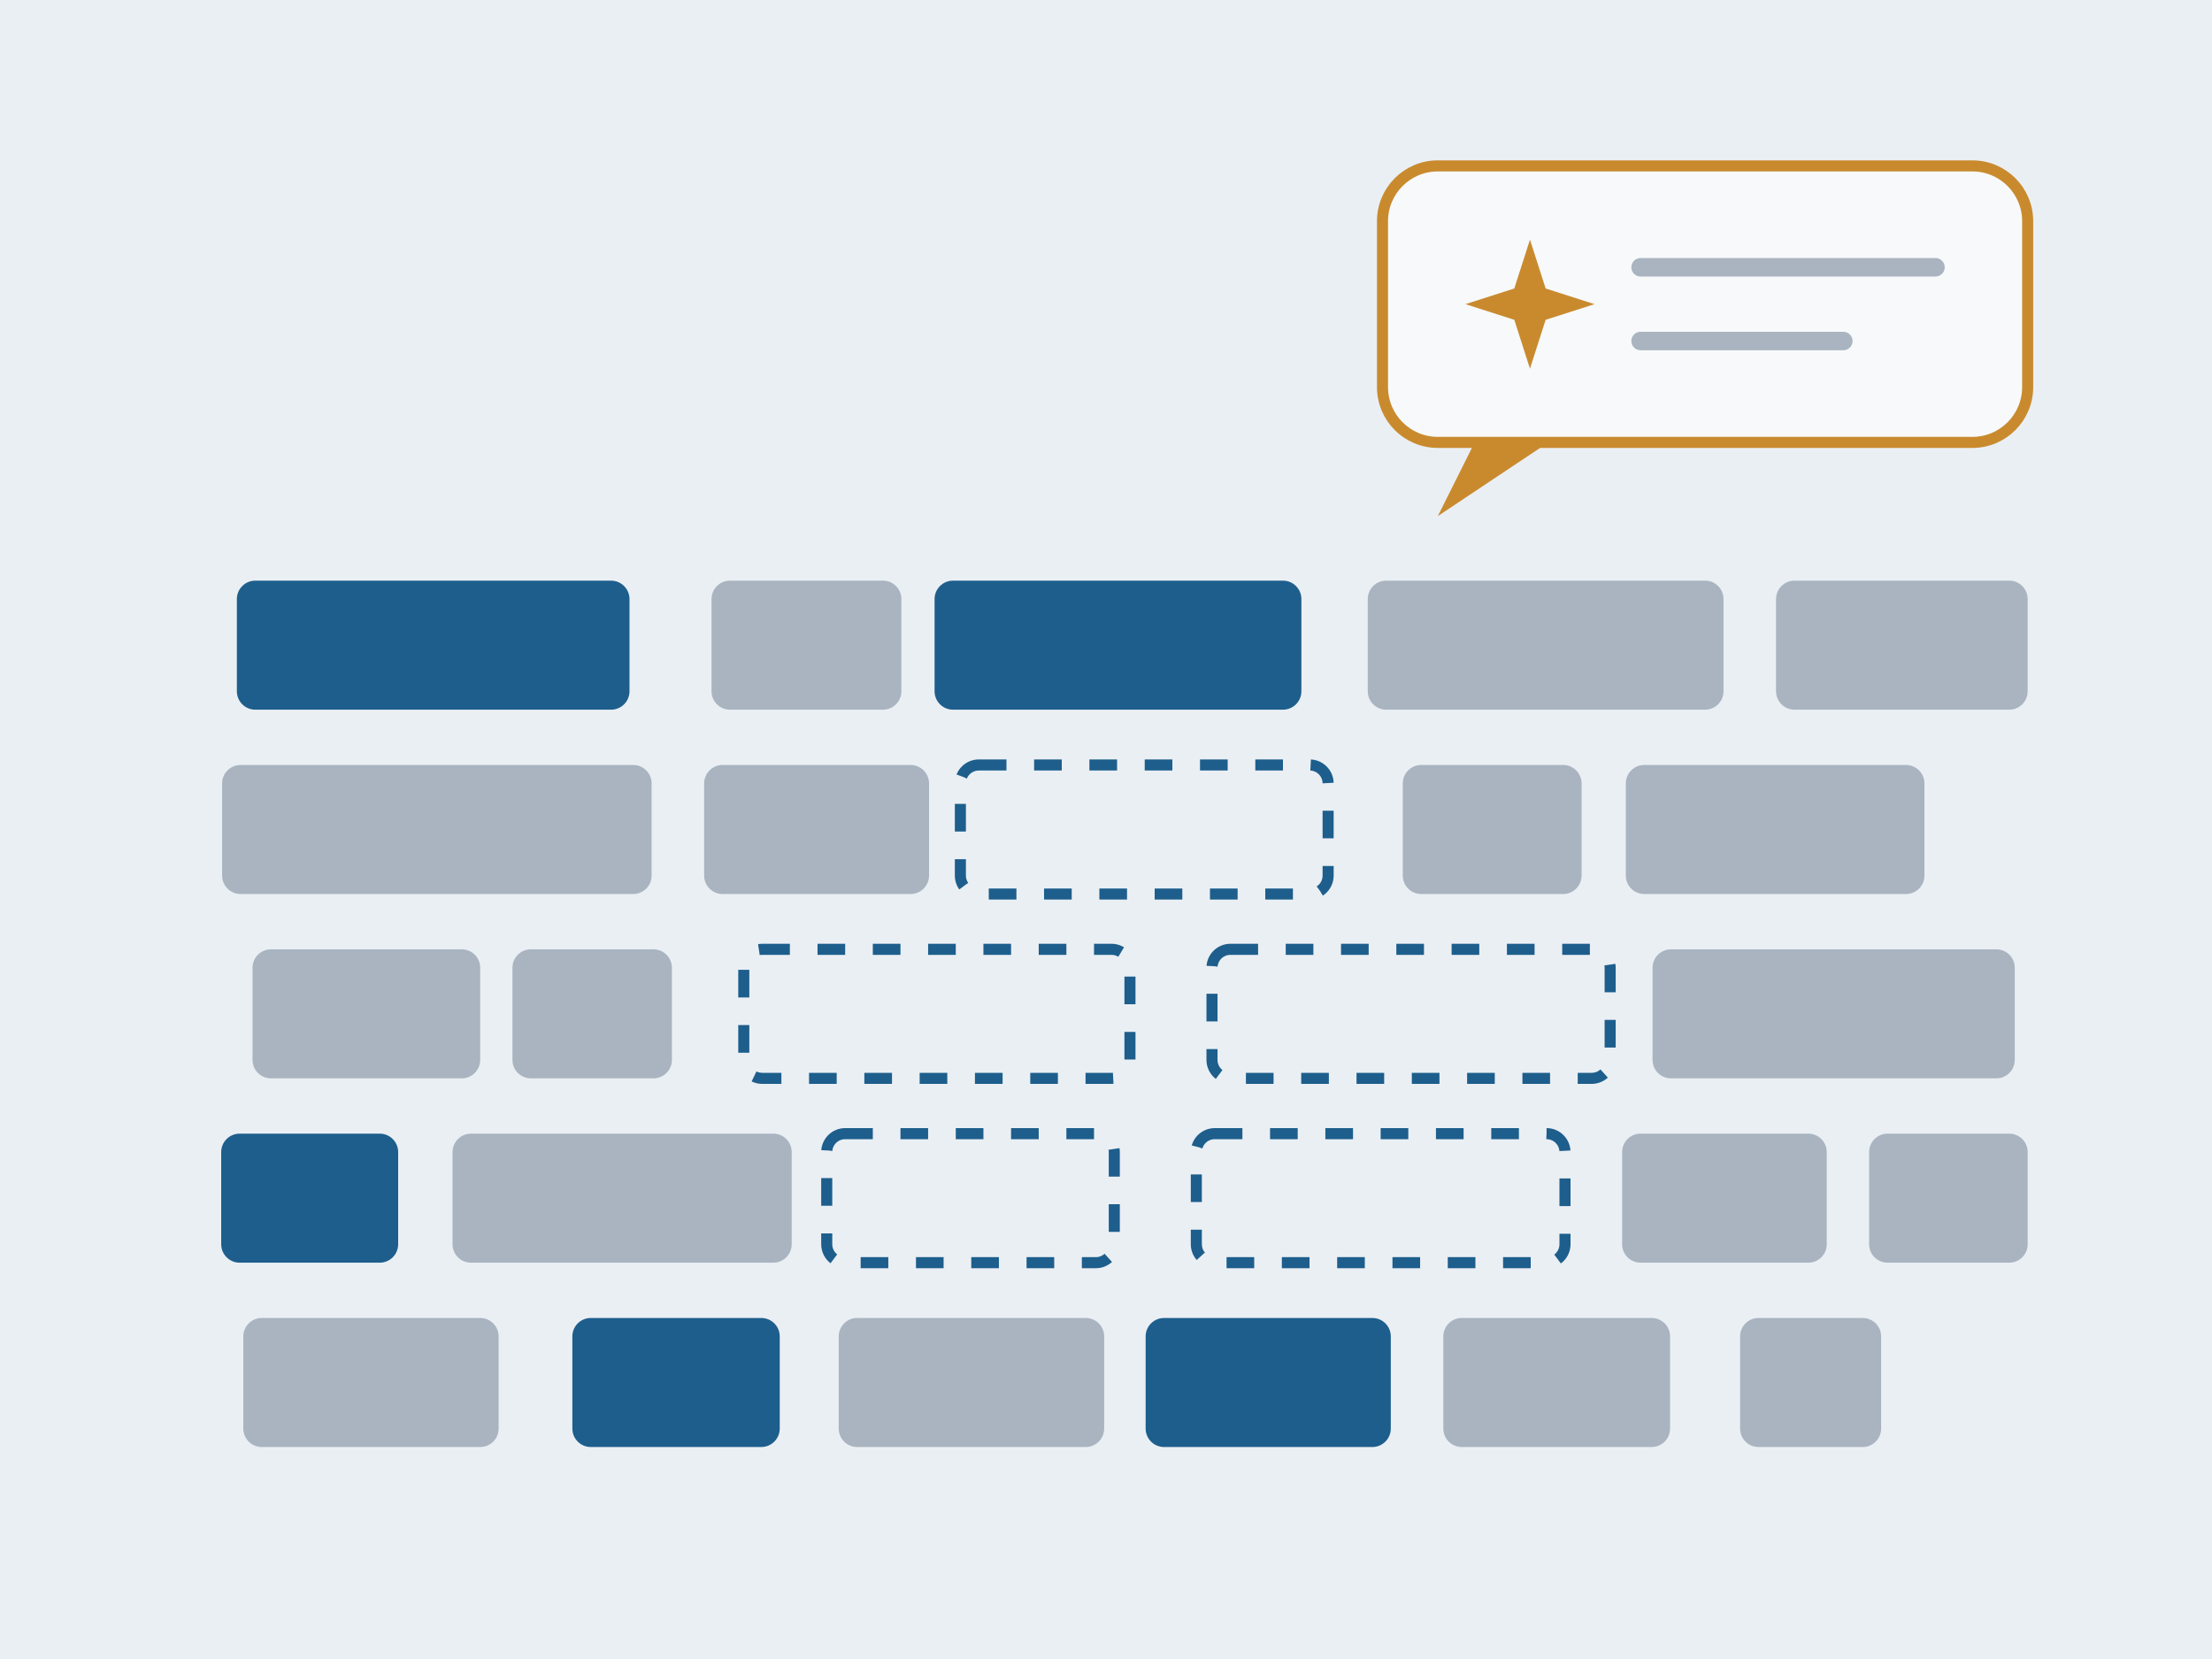
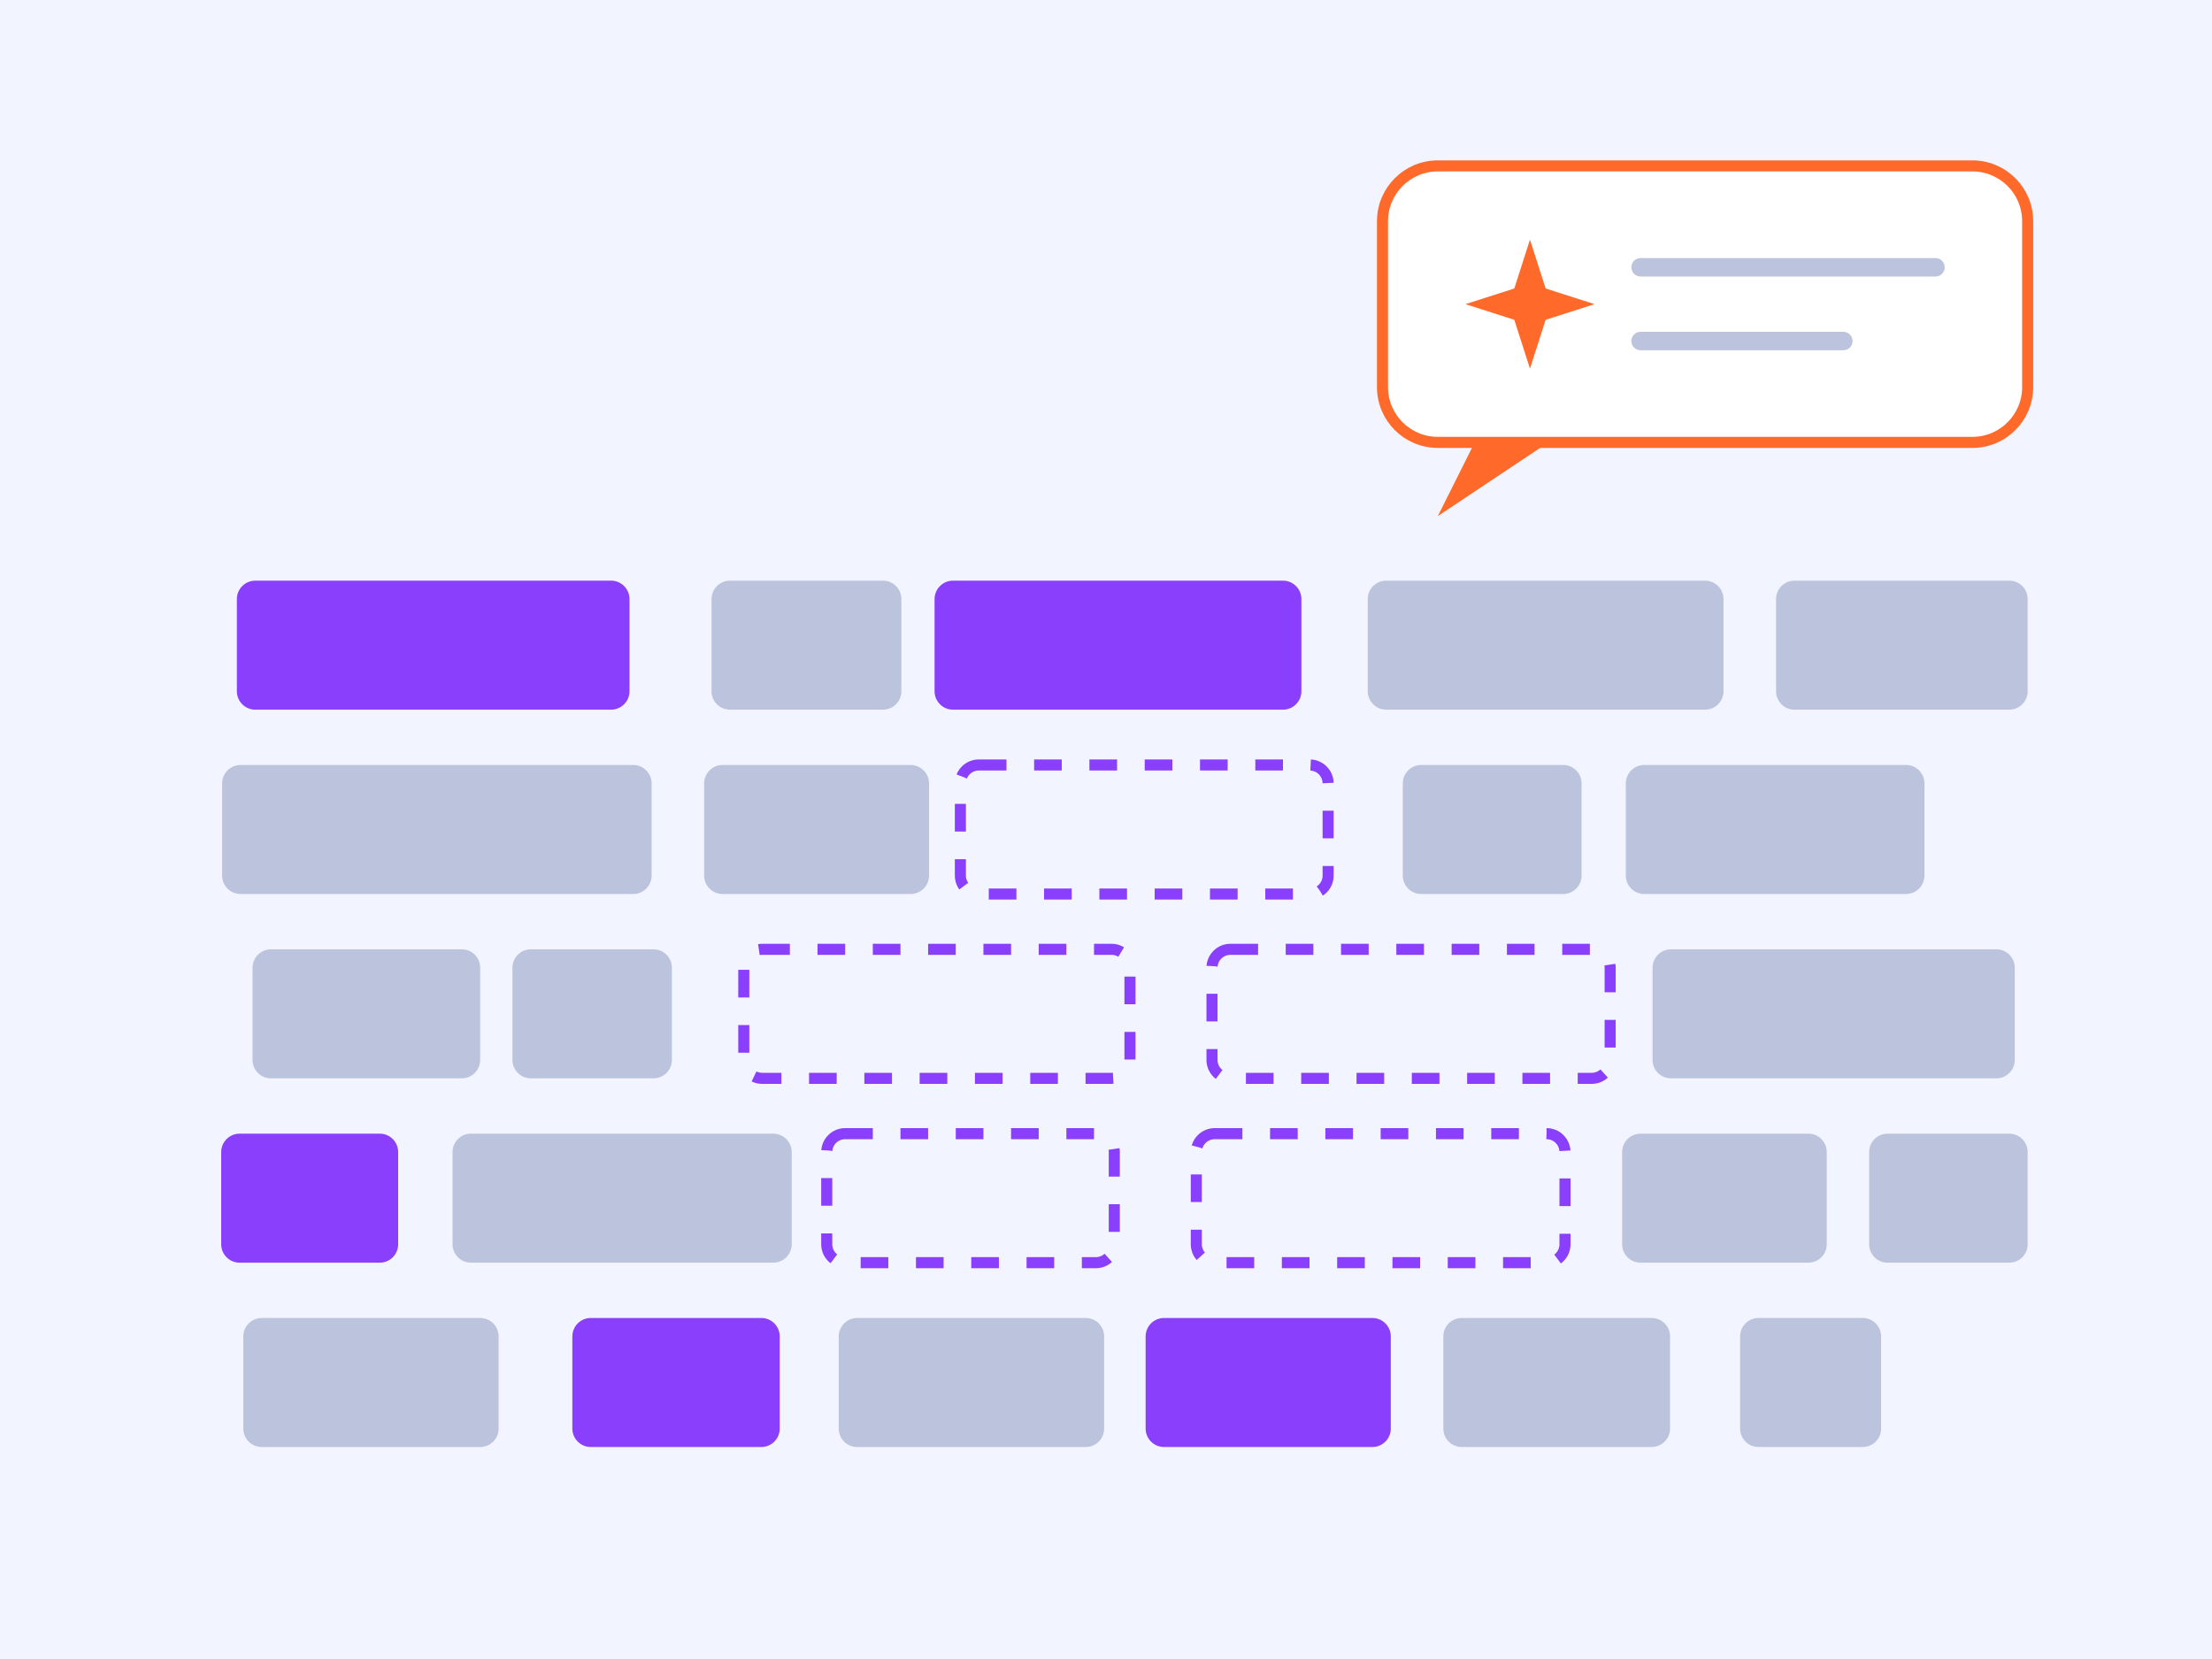
<svg xmlns="http://www.w3.org/2000/svg" viewBox="0 0 240 180">
  <style>
- .bg{fill:#eaeff4}.a{stroke:#1d5e8c;fill:none}.af{fill:#1d5e8c}.s{fill:#c9dbea}.ss{stroke:#c9dbea;fill:none}
- .g{stroke:#a9b4c0;fill:none}.gf{fill:#a9b4c0}.k{stroke:#3d4753;fill:none}.kf{fill:#3d4753}
- .w{stroke:#c98a2e;fill:none}.wf{fill:#c98a2e}.bf{fill:#f7f9fb}
- @media (prefers-color-scheme:dark){.bg{fill:#17202a}.a{stroke:#7db7e3}.af{fill:#7db7e3}.s{fill:#24394d}.ss{stroke:#24394d}
- .g{stroke:#44515f}.gf{fill:#44515f}.k{stroke:#b8c3cf}.kf{fill:#b8c3cf}.w{stroke:#e0a85a}.wf{fill:#e0a85a}.bf{fill:#1e2833}}
+ .bg{fill:#f2f5ff}.a{stroke:#8a3ffc;fill:none}.af{fill:#8a3ffc}.s{fill:#eadcfe}.ss{stroke:#eadcfe;fill:none}
+ .g{stroke:#bcc4dd;fill:none}.gf{fill:#bcc4dd}.k{stroke:#3a4466;fill:none}.kf{fill:#3a4466}
+ .w{stroke:#ff6a2b;fill:none}.wf{fill:#ff6a2b}.bf{fill:#ffffff}
+ @media (prefers-color-scheme:dark){.bg{fill:#111a3a}.a{stroke:#b38bff}.af{fill:#b38bff}.s{fill:#383569}.ss{stroke:#383569}
+ .g{stroke:#34406c}.gf{fill:#34406c}.k{stroke:#c3cbe6}.kf{fill:#c3cbe6}.w{stroke:#ff9a62}.wf{fill:#ff9a62}.bf{fill:#182247}}
text{font:500 11px ui-monospace,Menlo,monospace}
</style>
  <rect width="240" height="180" class="bg" />
  <rect x="25.7" y="63.0" width="42.6" height="14.0" rx="2" class="af" stroke-width="0" />
  <rect x="77.2" y="63.0" width="20.6" height="14.0" rx="2" class="gf" stroke-width="0" />
  <rect x="101.4" y="63.0" width="39.8" height="14.0" rx="2" class="af" stroke-width="0" />
  <rect x="148.4" y="63.0" width="38.6" height="14.0" rx="2" class="gf" stroke-width="0" />
  <rect x="192.7" y="63.0" width="27.3" height="14.0" rx="2" class="gf" stroke-width="0" />
  <rect x="24.1" y="83.0" width="46.6" height="14.0" rx="2" class="gf" stroke-width="0" />
  <rect x="76.4" y="83.0" width="24.4" height="14.0" rx="2" class="gf" stroke-width="0" />
  <rect x="104.2" y="83.0" width="39.9" height="14.0" rx="2" class="a" stroke-width="1.2" stroke-dasharray="3 3" />
  <rect x="152.2" y="83.0" width="19.4" height="14.0" rx="2" class="gf" stroke-width="0" />
  <rect x="176.4" y="83.0" width="32.4" height="14.0" rx="2" class="gf" stroke-width="0" />
  <rect x="27.4" y="103.0" width="24.7" height="14.0" rx="2" class="gf" stroke-width="0" />
  <rect x="55.6" y="103.0" width="17.3" height="14.0" rx="2" class="gf" stroke-width="0" />
  <rect x="80.7" y="103.0" width="41.9" height="14.0" rx="2" class="a" stroke-width="1.2" stroke-dasharray="3 3" />
  <rect x="131.5" y="103.0" width="43.2" height="14.0" rx="2" class="a" stroke-width="1.2" stroke-dasharray="3 3" />
  <rect x="179.3" y="103.0" width="39.3" height="14.0" rx="2" class="gf" stroke-width="0" />
  <rect x="24.0" y="123.0" width="19.2" height="14.0" rx="2" class="af" stroke-width="0" />
  <rect x="49.1" y="123.0" width="36.8" height="14.0" rx="2" class="gf" stroke-width="0" />
  <rect x="89.7" y="123.0" width="31.2" height="14.0" rx="2" class="a" stroke-width="1.2" stroke-dasharray="3 3" />
  <rect x="129.8" y="123.0" width="40.0" height="14.0" rx="2" class="a" stroke-width="1.2" stroke-dasharray="3 3" />
  <rect x="176.0" y="123.0" width="22.2" height="14.0" rx="2" class="gf" stroke-width="0" />
  <rect x="202.8" y="123.0" width="17.2" height="14.0" rx="2" class="gf" stroke-width="0" />
  <rect x="26.4" y="143.0" width="27.7" height="14.0" rx="2" class="gf" stroke-width="0" />
  <rect x="62.1" y="143.0" width="22.5" height="14.0" rx="2" class="af" stroke-width="0" />
  <rect x="91.0" y="143.0" width="28.8" height="14.0" rx="2" class="gf" stroke-width="0" />
  <rect x="124.3" y="143.0" width="26.6" height="14.0" rx="2" class="af" stroke-width="0" />
  <rect x="156.6" y="143.0" width="24.6" height="14.0" rx="2" class="gf" stroke-width="0" />
  <rect x="188.8" y="143.0" width="15.3" height="14.0" rx="2" class="gf" stroke-width="0" />
  <rect x="150.0" y="18.0" width="70.0" height="30.0" rx="6" class="bf" stroke-width="0" />
  <rect x="150.0" y="18.0" width="70.0" height="30.0" rx="6" class="w" stroke-width="1.2" />
  <path d="M160.0,48.0 L156.0,56.0 L168.0,48.0 Z" class="wf" stroke-width="0" stroke-linecap="round" stroke-linejoin="round" />
  <path d="M166.0,26.0 L167.7,31.3 L173.0,33.0 L167.7,34.7 L166.0,40.0 L164.3,34.7 L159.0,33.0 L164.3,31.3 Z" class="wf" stroke-width="0" stroke-linecap="round" stroke-linejoin="round" />
  <line x1="178.0" y1="29.0" x2="210.0" y2="29.0" class="g" stroke-width="2" stroke-linecap="round" />
  <line x1="178.0" y1="37.0" x2="200.0" y2="37.0" class="g" stroke-width="2" stroke-linecap="round" />
</svg>
